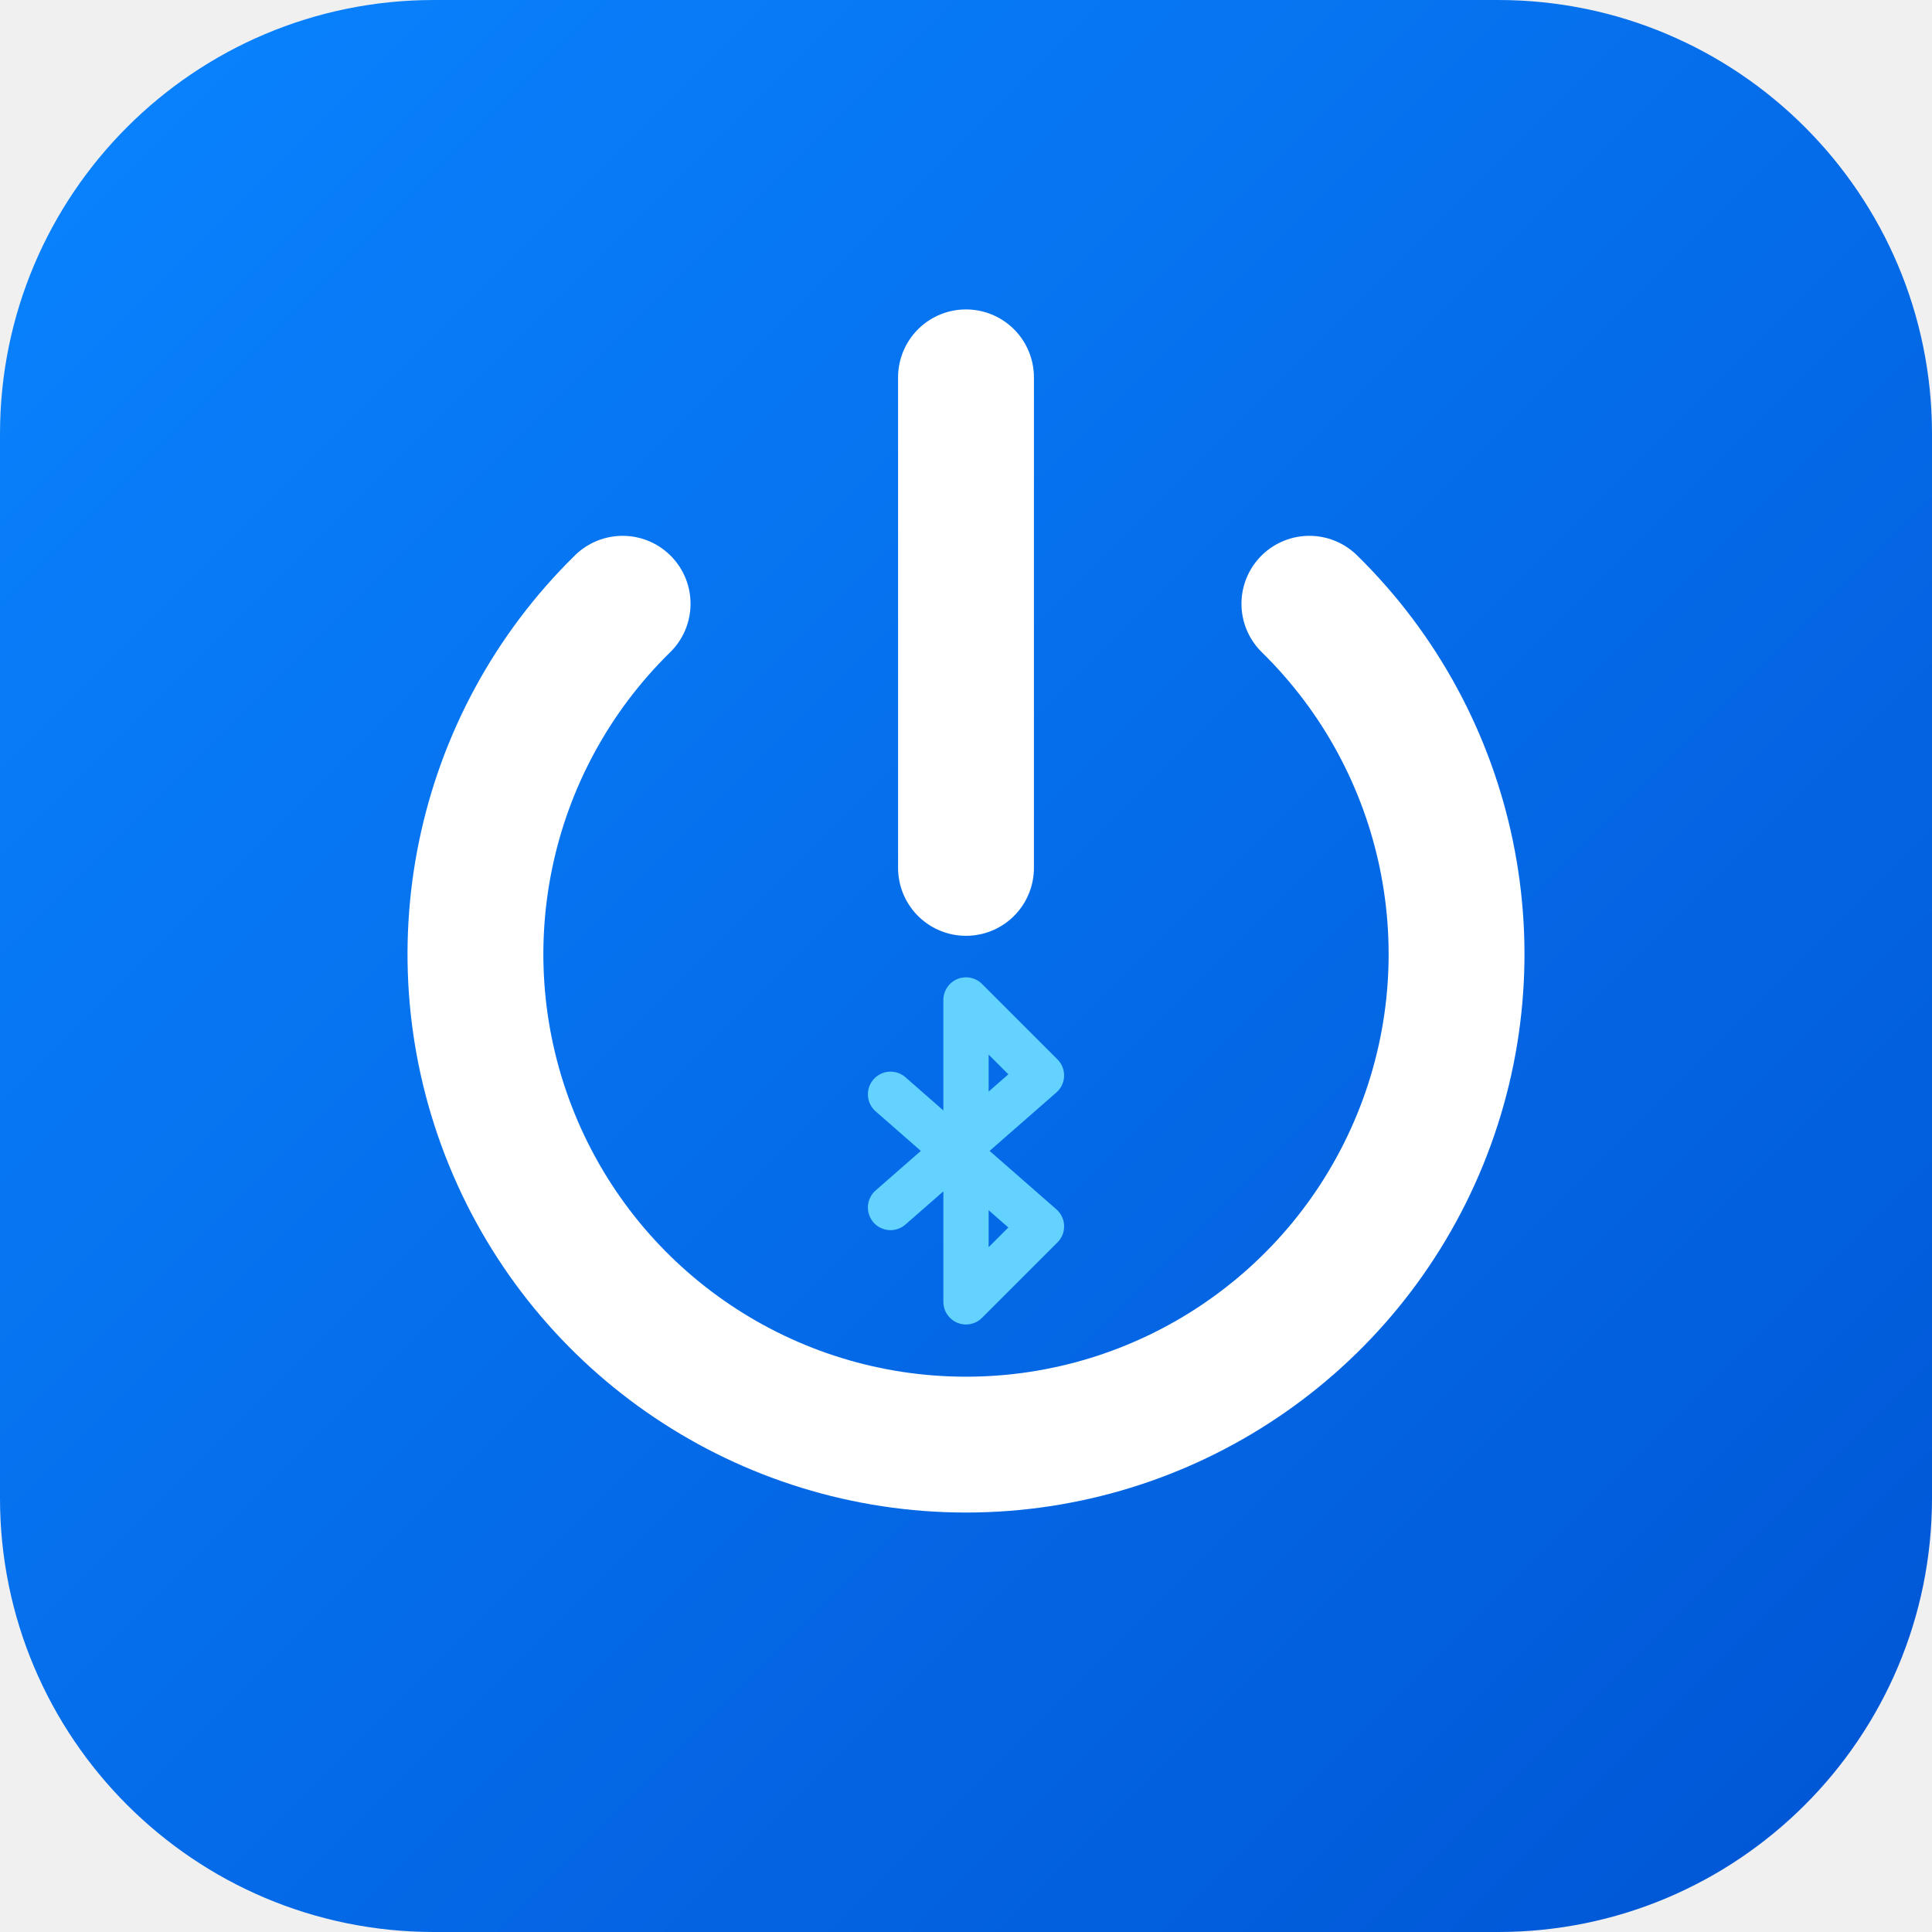
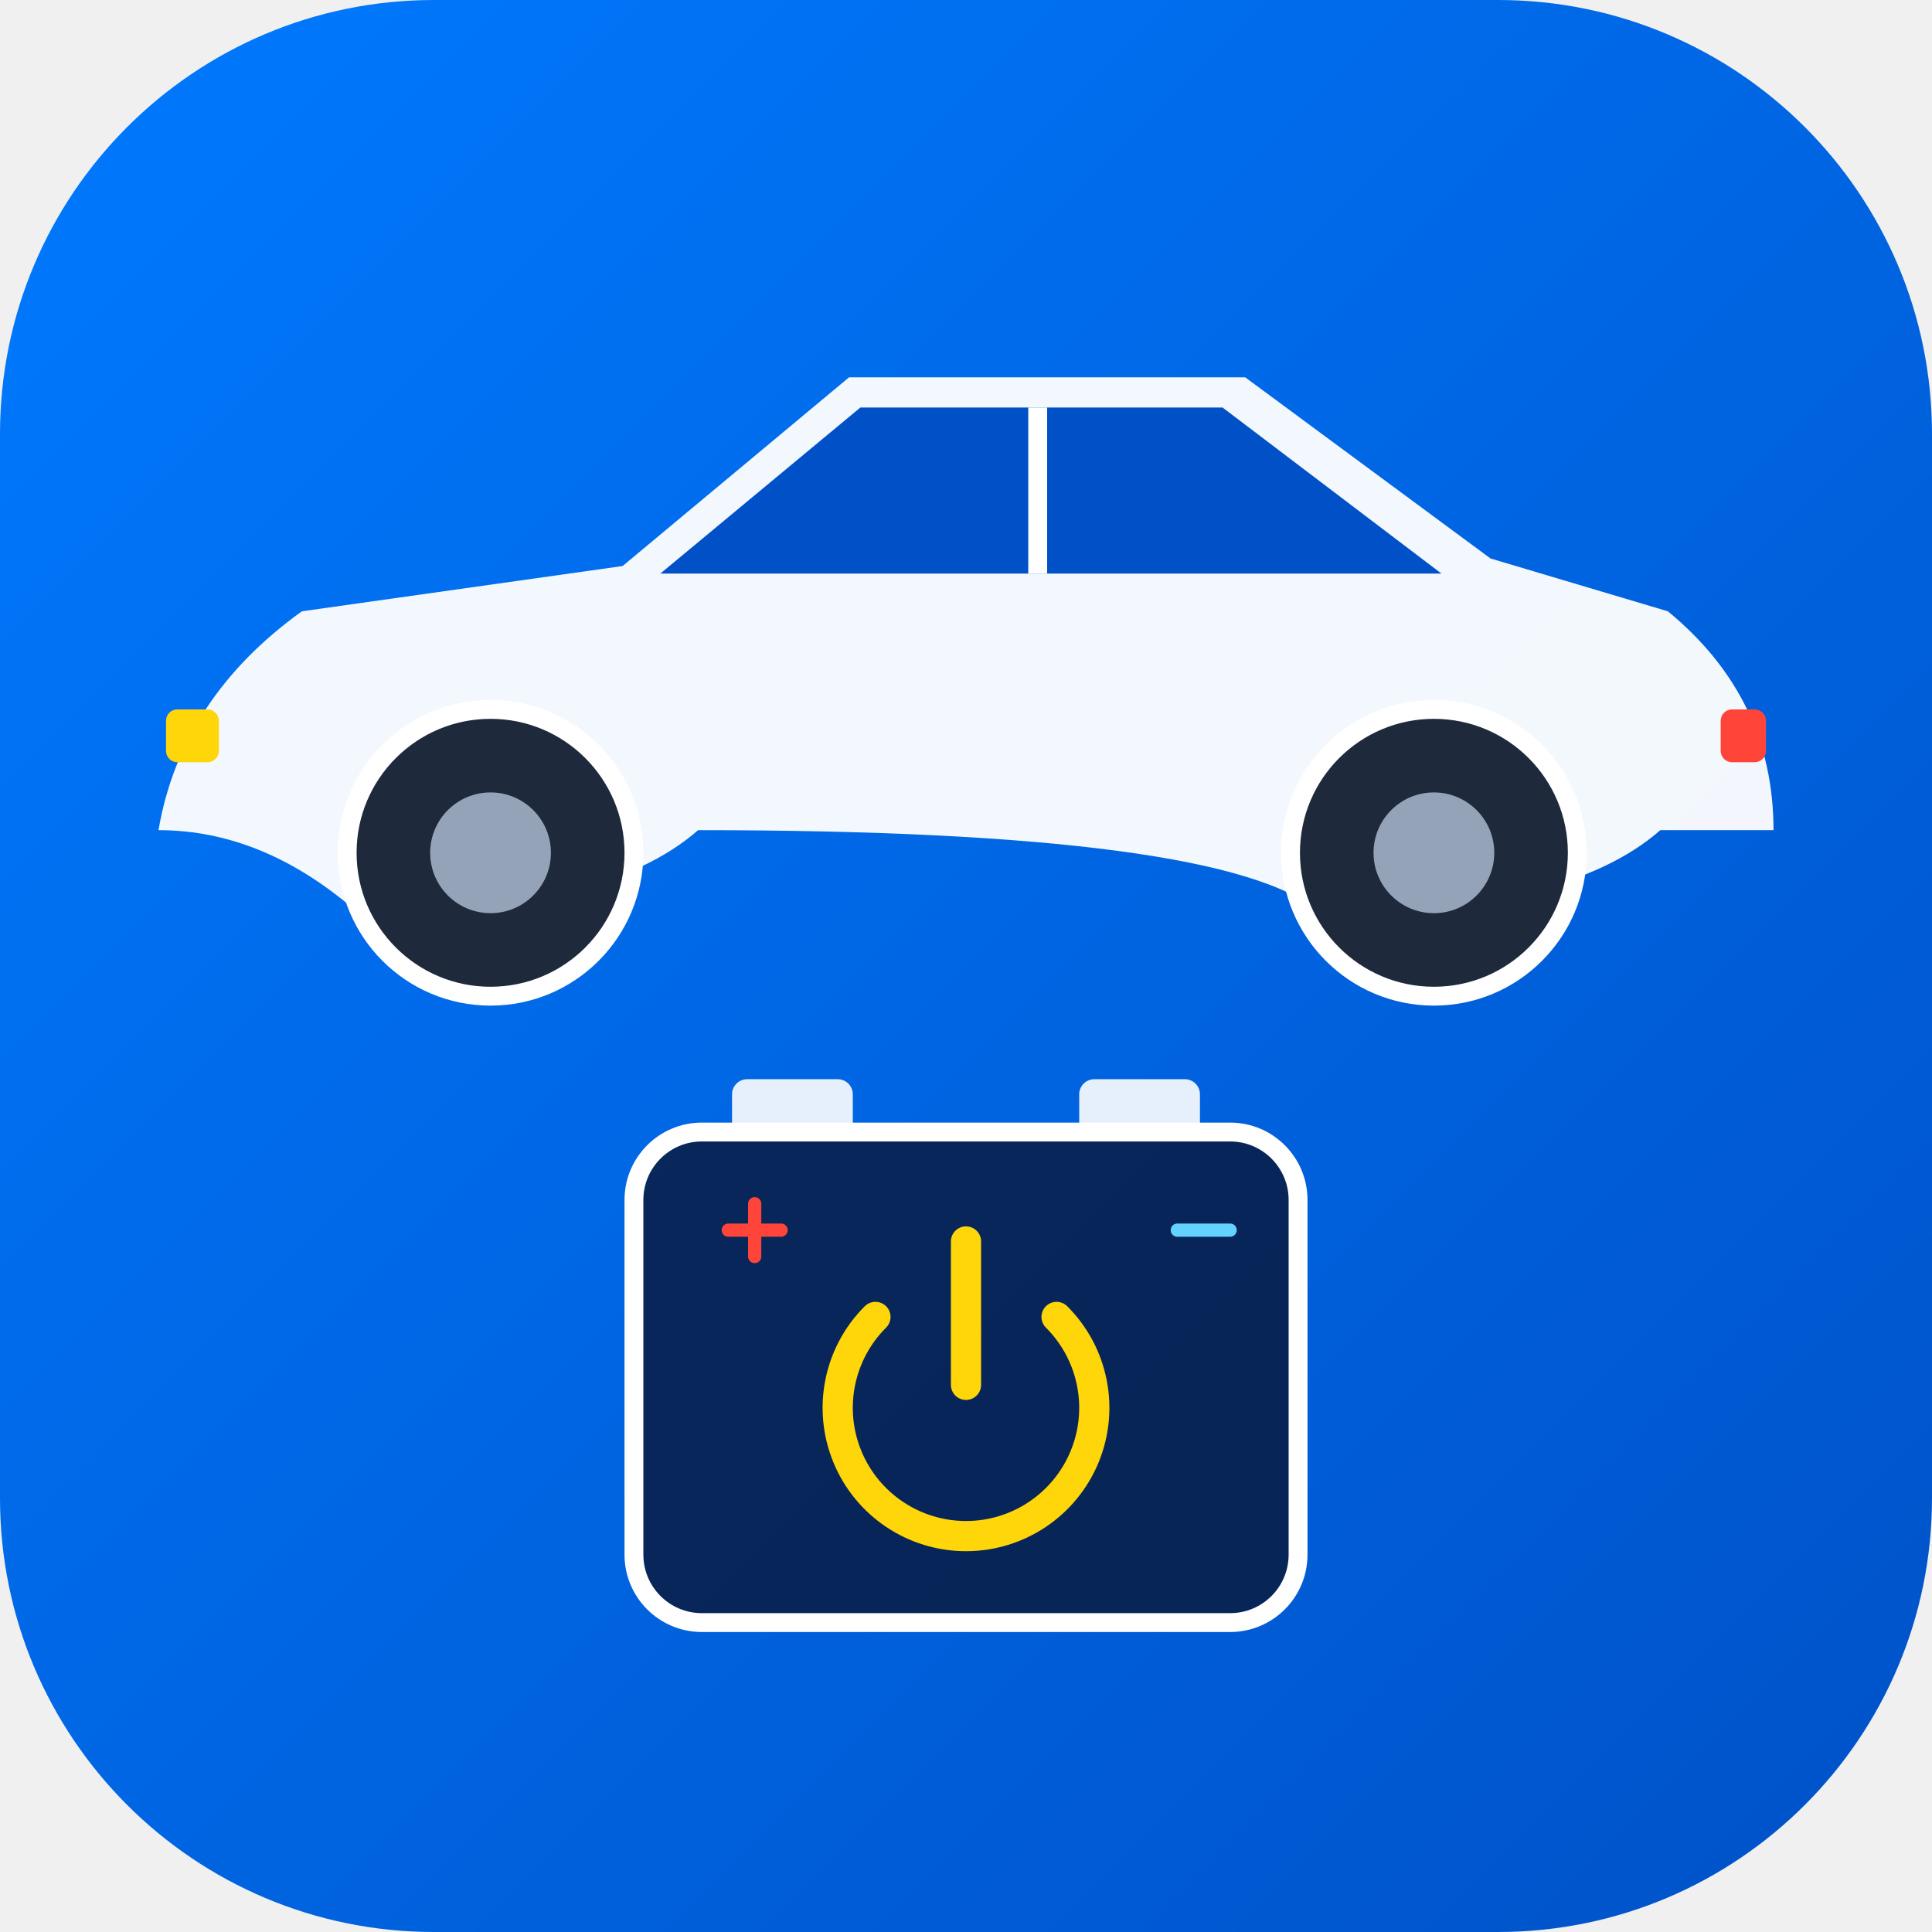
<svg xmlns="http://www.w3.org/2000/svg" viewBox="0 0 512 512">
  <defs>
-     <linearGradient id="bg" x1="0%" y1="0%" x2="100%" y2="100%">
-       <stop offset="0%" stop-color="#0a84ff" />
-       <stop offset="100%" stop-color="#0055d4" />
+     <linearGradient id="bgGrad" x1="0%" y1="0%" x2="100%" y2="100%">
+       <stop offset="0%" stop-color="#007aff" />
+       <stop offset="100%" stop-color="#0051c7" />
    </linearGradient>
  </defs>
-   <rect width="512" height="512" rx="115" fill="url(#bg)" />
-   <path d="M256 100 V 230" stroke="#ffffff" stroke-width="36" stroke-linecap="round" />
-   <path d="M165 160 A 130 130 0 1 0 347 160" fill="none" stroke="#ffffff" stroke-width="36" stroke-linecap="round" />
-   <path d="M236 290 L276 325 L256 345 L256 265 L276 285 L236 320" fill="none" stroke="#64d2ff" stroke-width="12" stroke-linecap="round" stroke-linejoin="round" />
+   <rect width="512" height="512" rx="115" fill="url(#bgGrad)" />
+   <path d="M 42 220 Q 48 185 80 162 L 165 150 L 225 100 L 330 100 L 395 148 L 442 162 Q 470 185 470 220 L 440 220 Q 415 242 350 242 Q 325 220 185 220 Q 160 242 95 242 Q 70 220 42 220 Z" fill="#ffffff" fill-opacity="0.95" />
+   <path d="M 175 152 L 228 108 L 324 108 L 382 152 Z" fill="#0051c7" />
+   <line x1="275" y1="108" x2="275" y2="152" stroke="#ffffff" stroke-width="5" />
+   <circle cx="130" cy="226" r="38" fill="#1e293b" stroke="#ffffff" stroke-width="5" />
+   <circle cx="130" cy="226" r="16" fill="#94a3b8" />
+   <circle cx="380" cy="226" r="38" fill="#1e293b" stroke="#ffffff" stroke-width="5" />
+   <circle cx="380" cy="226" r="16" fill="#94a3b8" />
+   <rect x="44" y="188" width="14" height="14" rx="3" fill="#ffd60a" />
+   <rect x="456" y="188" width="12" height="14" rx="3" fill="#ff453a" />
+   <rect x="194" y="286" width="32" height="16" rx="4" fill="#ffffff" fill-opacity="0.9" />
+   <rect x="286" y="286" width="32" height="16" rx="4" fill="#ffffff" fill-opacity="0.9" />
+   <rect x="168" y="300" width="176" height="130" rx="18" fill="#0a193c" fill-opacity="0.82" stroke="#ffffff" stroke-width="5" />
+   <line x1="193" y1="326" x2="207" y2="326" stroke="#ff453a" stroke-width="3.5" stroke-linecap="round" />
+   <line x1="200" y1="319" x2="200" y2="333" stroke="#ff453a" stroke-width="3.5" stroke-linecap="round" />
+   <line x1="312" y1="326" x2="326" y2="326" stroke="#64d2ff" stroke-width="3.5" stroke-linecap="round" />
+   <path d="M 280 349 A 34 34 0 1 1 232 349" fill="none" stroke="#ffd60a" stroke-width="8" stroke-linecap="round" />
+   <rect x="252" y="325" width="8" height="46" rx="4" fill="#ffd60a" />
</svg>
